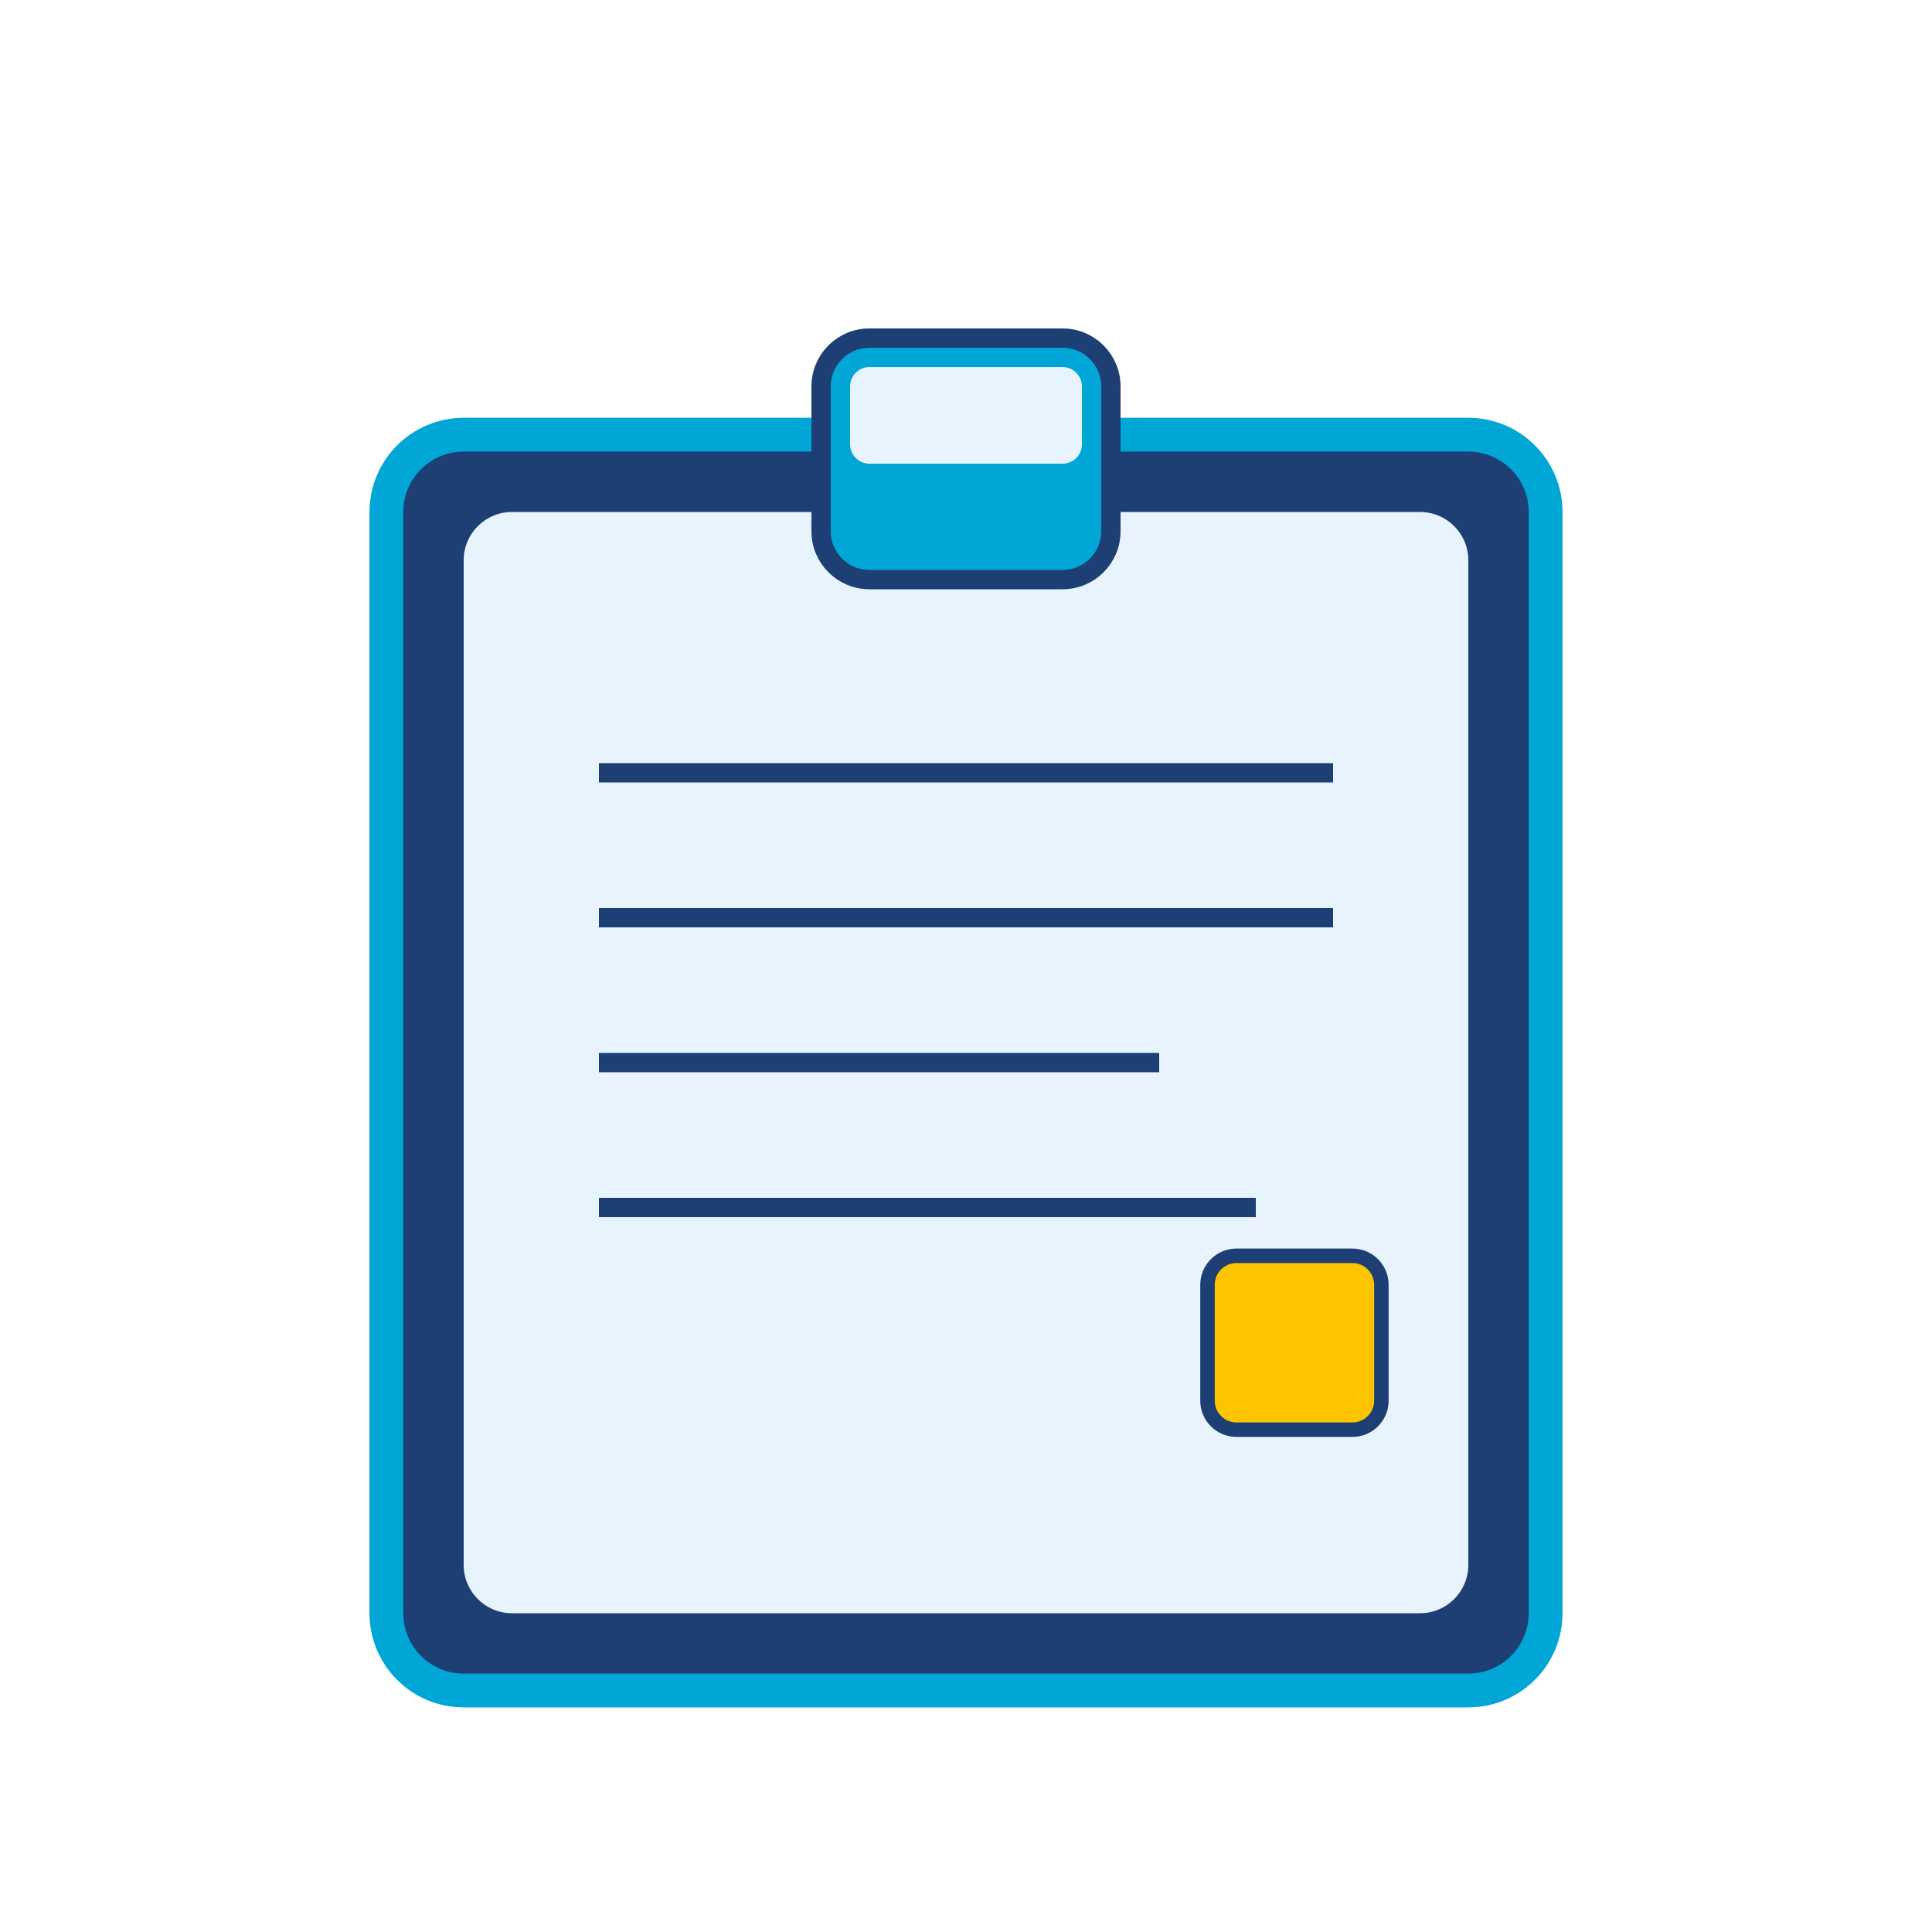
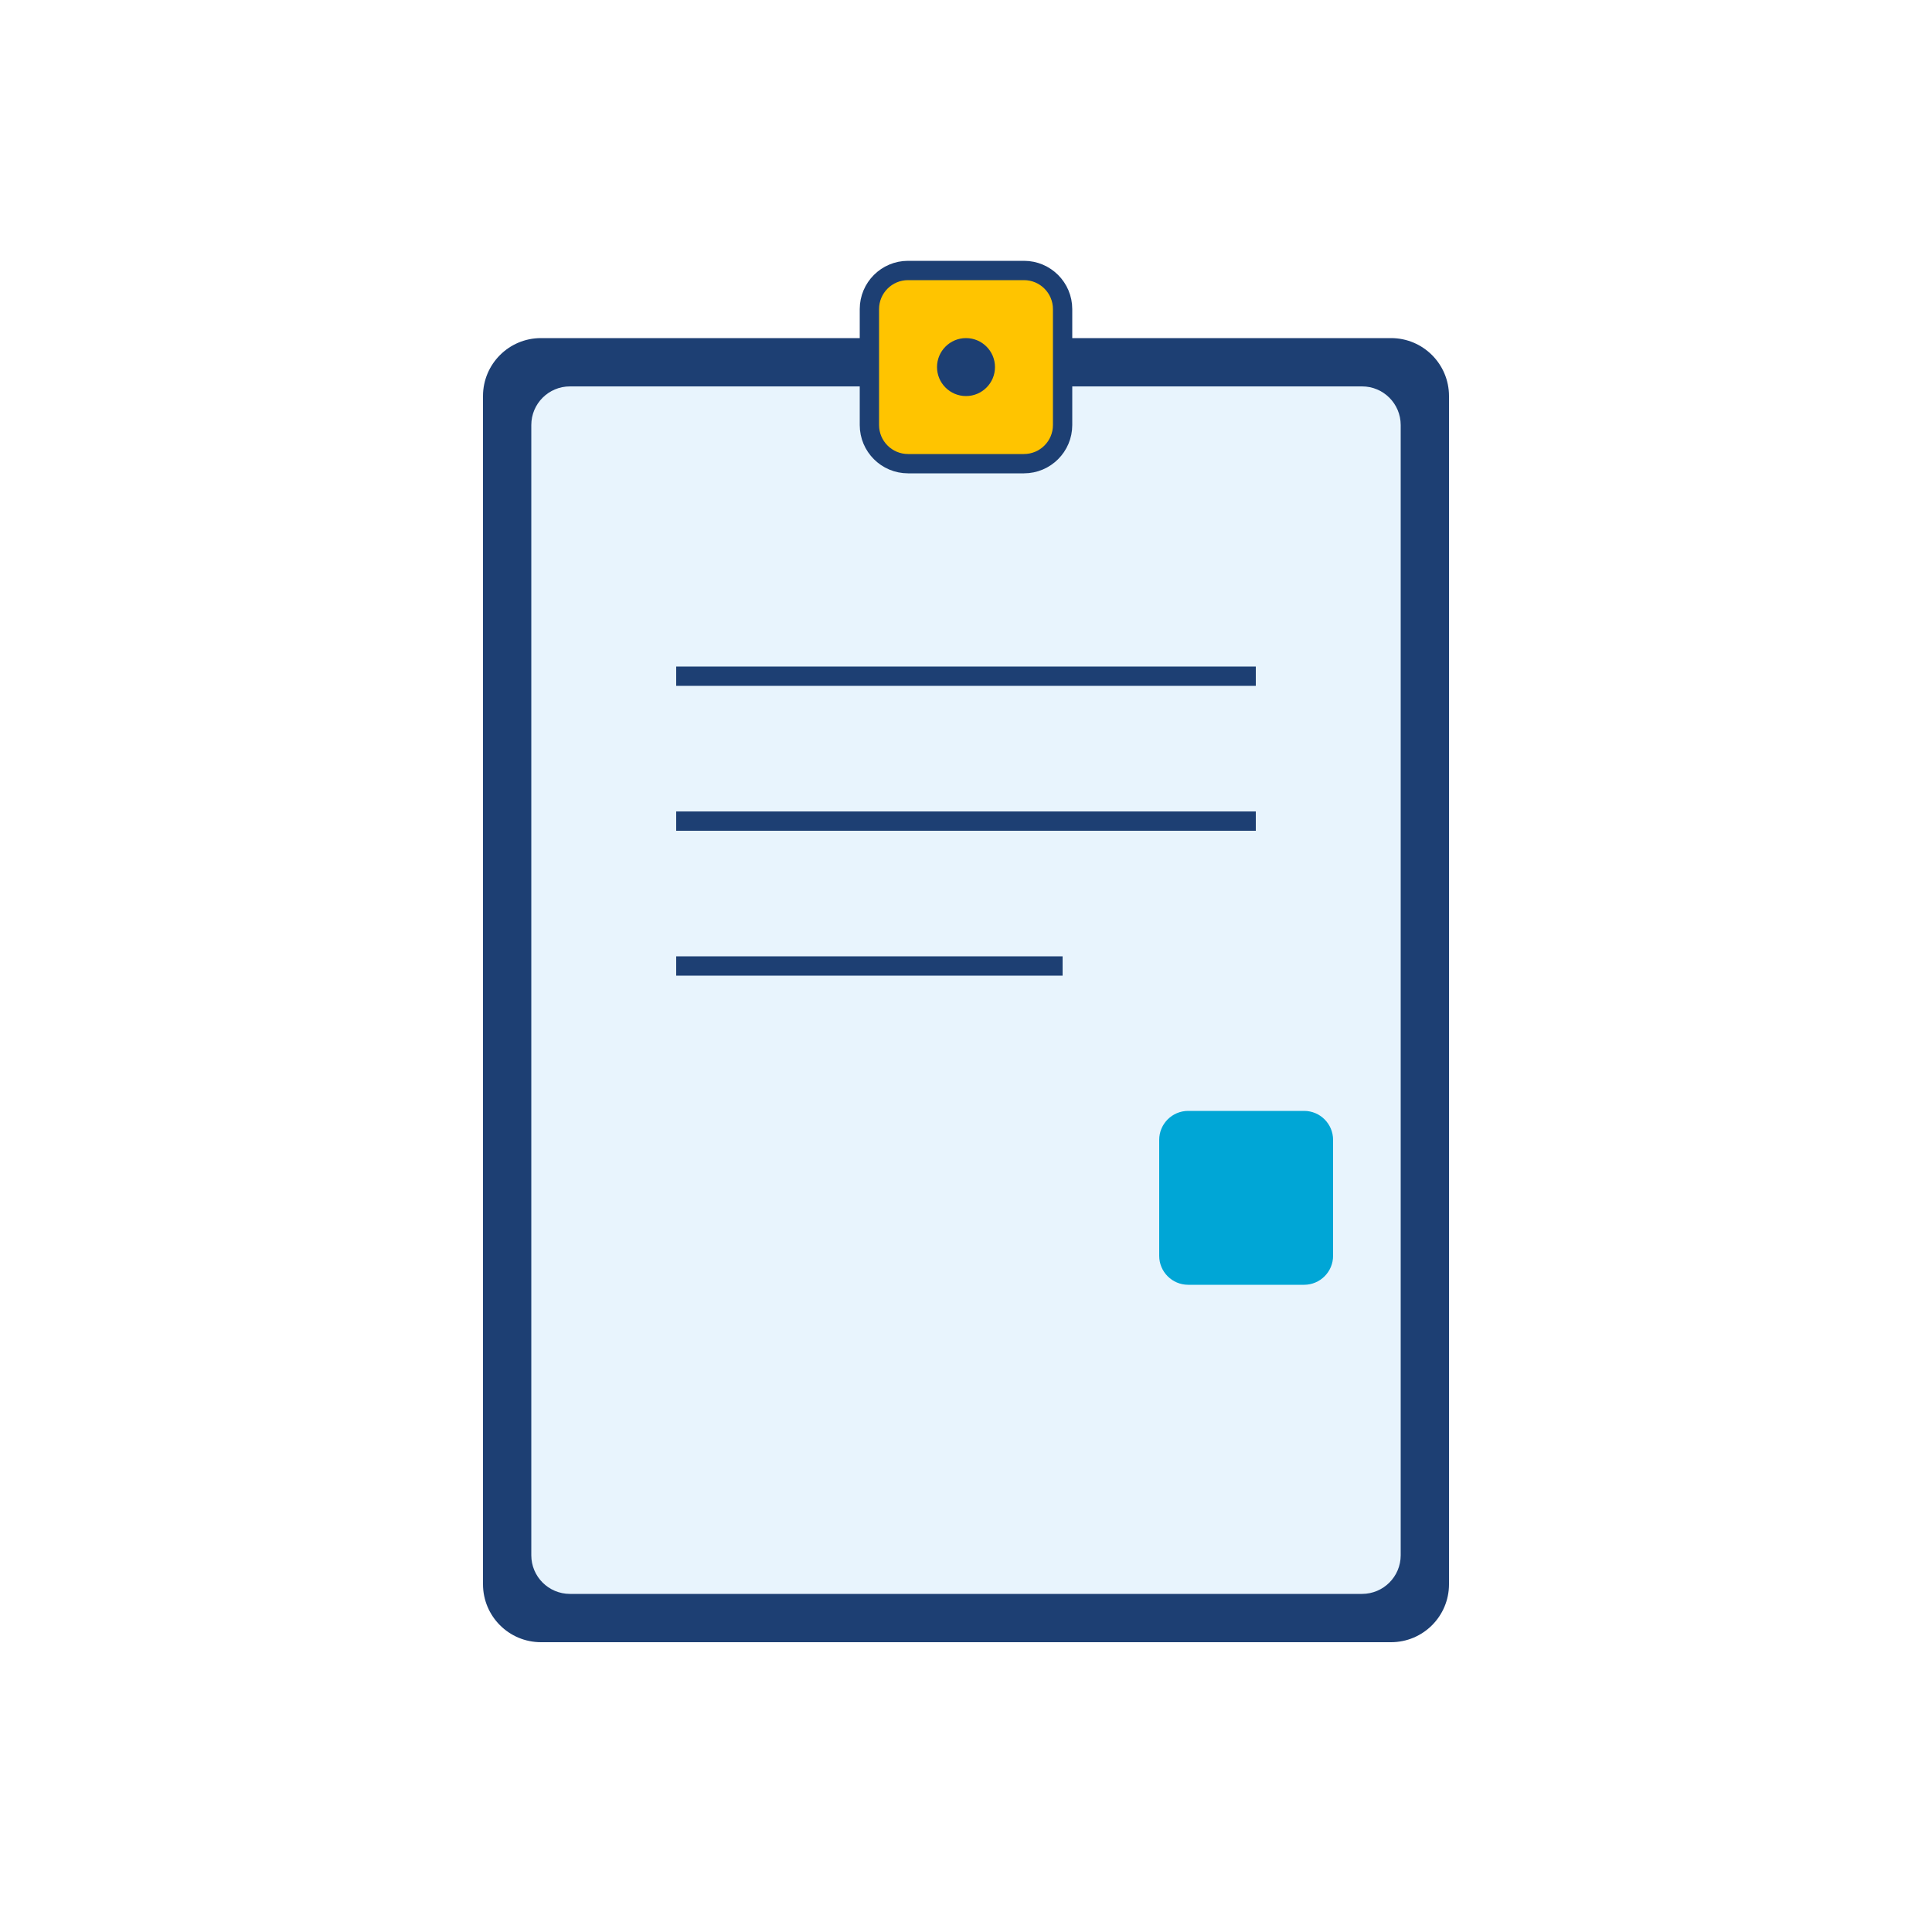
<svg xmlns="http://www.w3.org/2000/svg" viewBox="0 0 200 200">
-   <rect x="40" y="45" width="120" height="130" rx="8" fill="#1D3F73" stroke="#00A6D6" stroke-width="3.5" />
-   <rect x="48" y="53" width="104" height="114" rx="5" fill="#E8F4FD" />
-   <rect x="85" y="35" width="30" height="25" rx="5" fill="#00A6D6" stroke="#1D3F73" stroke-width="2" />
-   <rect x="88" y="38" width="24" height="10" rx="2" fill="#E8F4FD" />
-   <line x1="62" y1="80" x2="138" y2="80" stroke="#1D3F73" stroke-width="2" />
-   <line x1="62" y1="95" x2="138" y2="95" stroke="#1D3F73" stroke-width="2" />
-   <line x1="62" y1="110" x2="120" y2="110" stroke="#1D3F73" stroke-width="2" />
-   <line x1="62" y1="125" x2="130" y2="125" stroke="#1D3F73" stroke-width="2" />
-   <rect x="125" y="130" width="18" height="18" rx="3" fill="#FFC400" stroke="#1D3F73" stroke-width="1.5" />
+   <rect x="50" y="35" width="100" height="135" rx="6" fill="#1D3F73" />
+   <rect x="55" y="40" width="90" height="125" rx="4" fill="#E8F4FD" />
+   <rect x="90" y="28" width="20" height="20" rx="4" fill="#FFC400" stroke="#1D3F73" stroke-width="2" />
+   <circle cx="100" cy="38" r="3" fill="#1D3F73" />
+   <line x1="70" y1="70" x2="130" y2="70" stroke="#1D3F73" stroke-width="2" />
+   <line x1="70" y1="85" x2="130" y2="85" stroke="#1D3F73" stroke-width="2" />
+   <line x1="70" y1="100" x2="110" y2="100" stroke="#1D3F73" stroke-width="2" />
+   <rect x="120" y="115" width="18" height="18" rx="3" fill="#00A6D6" />
</svg>
